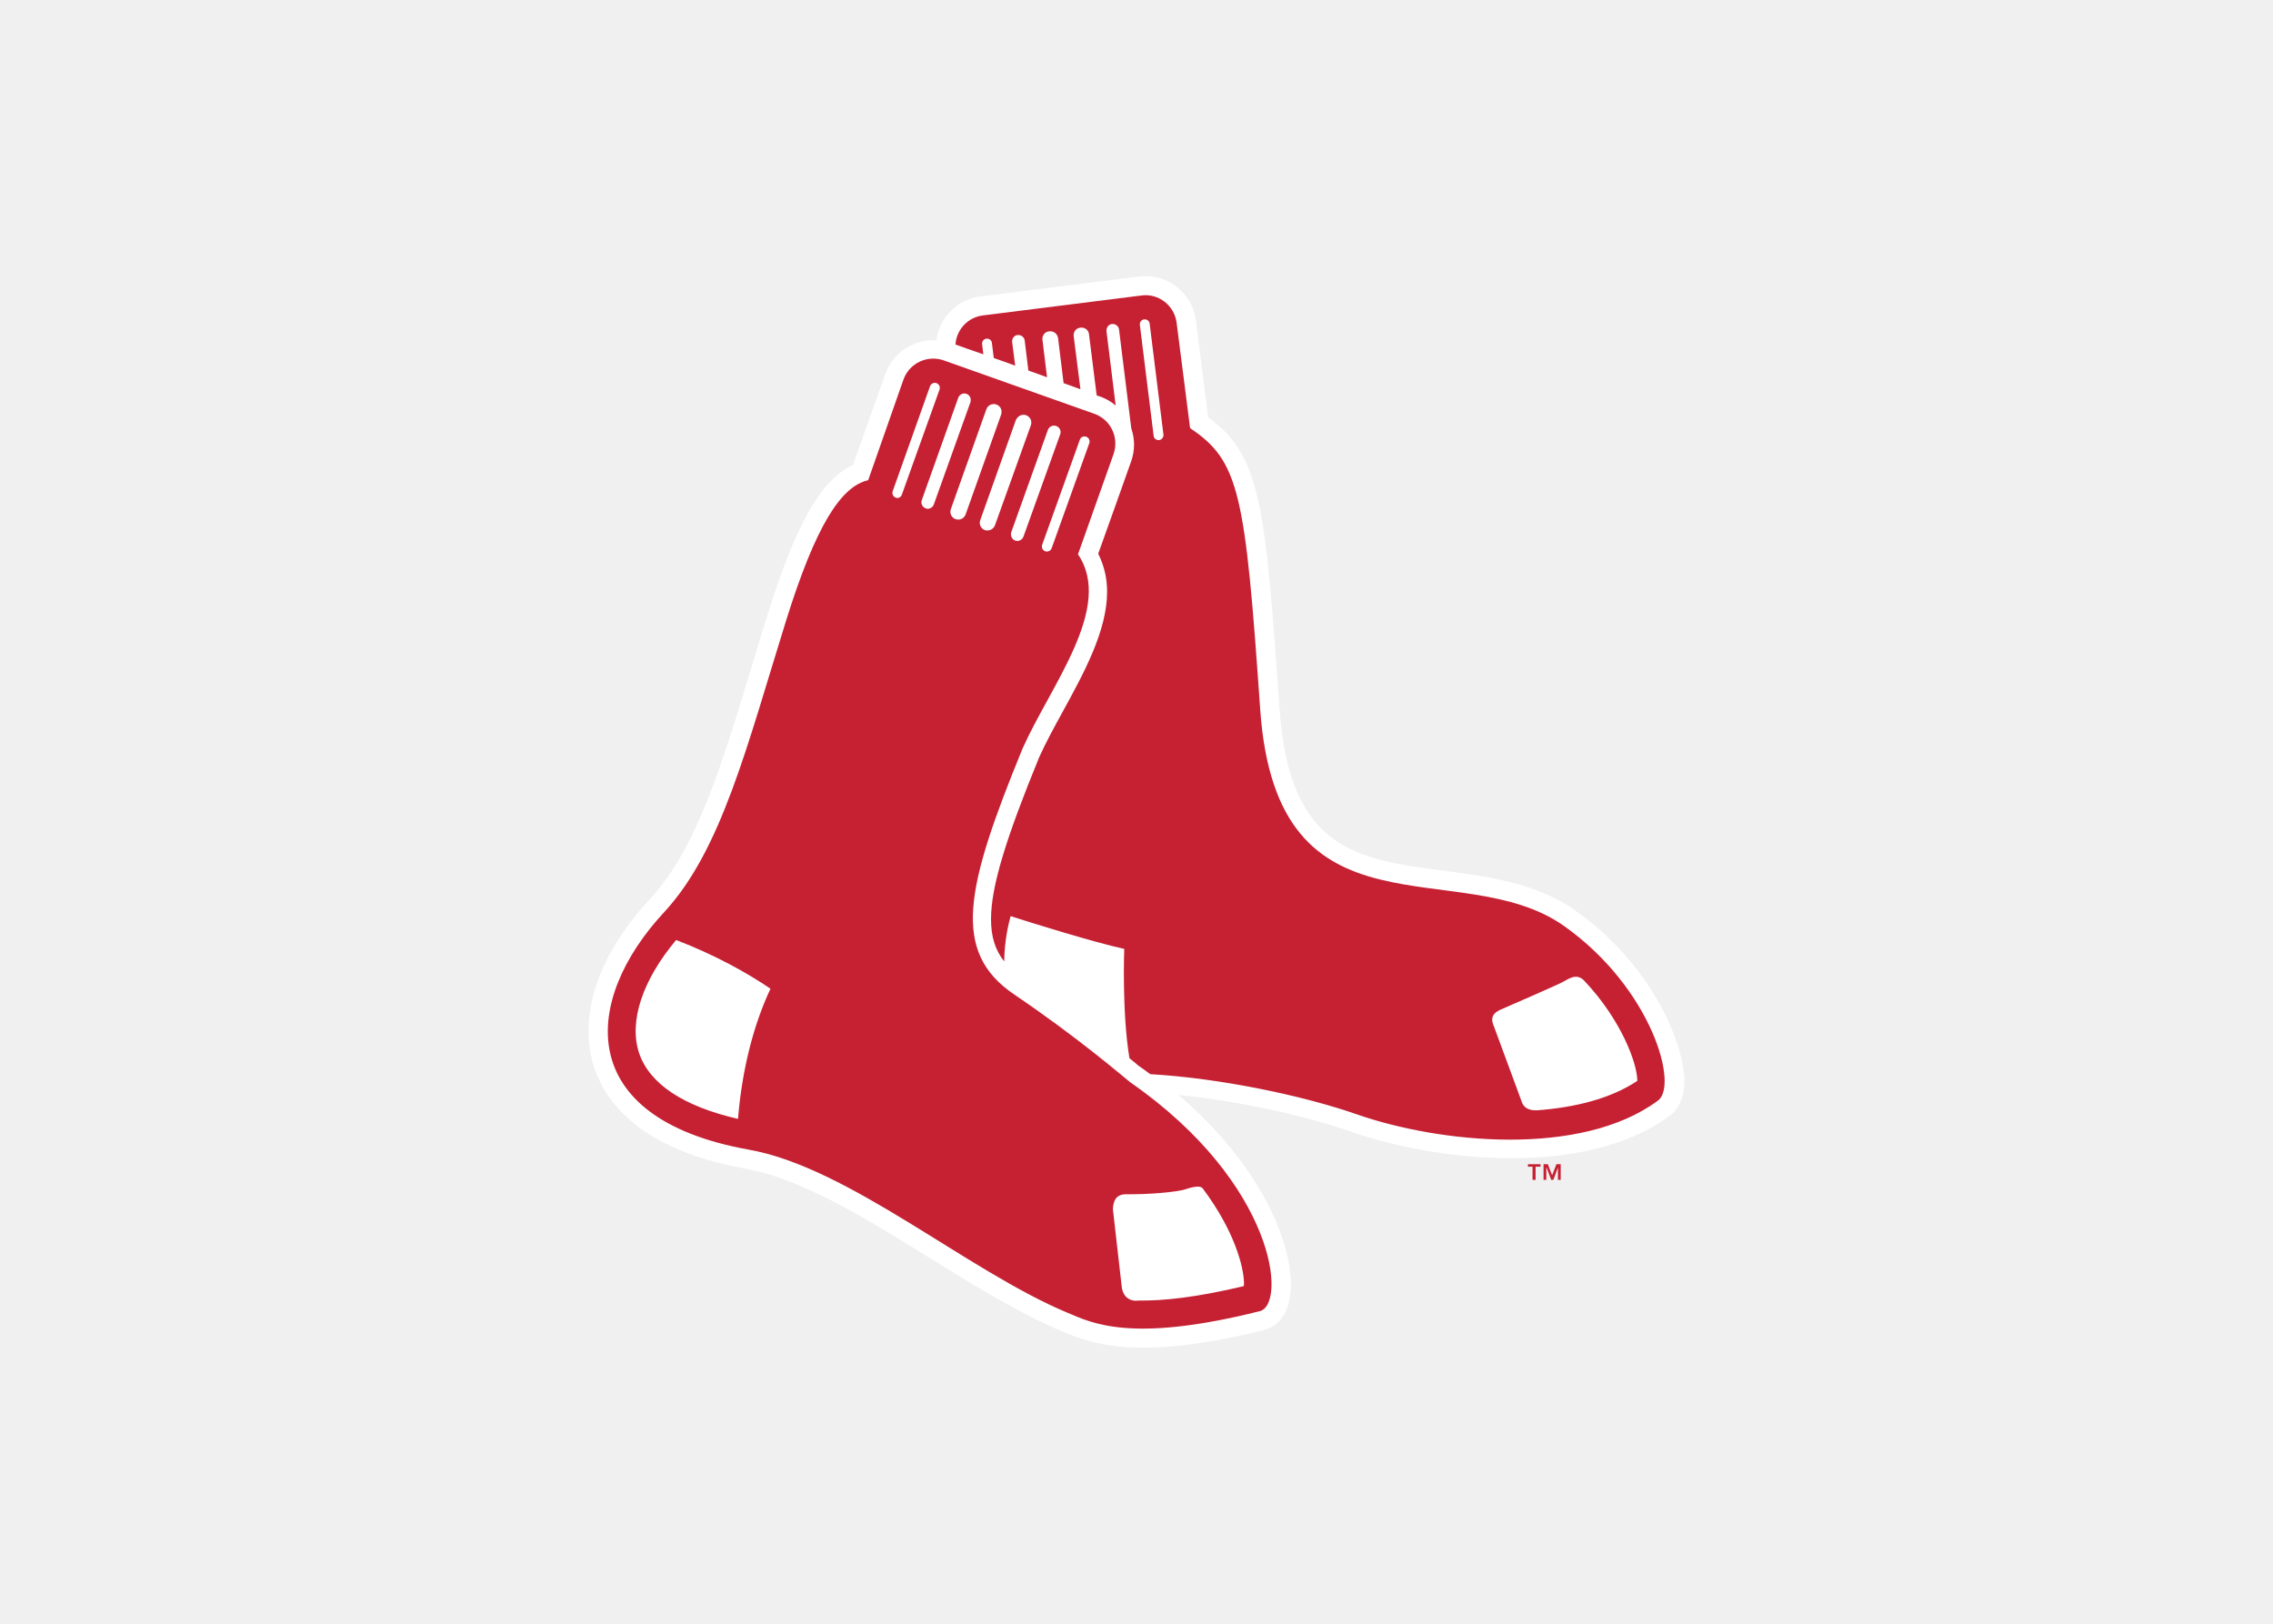
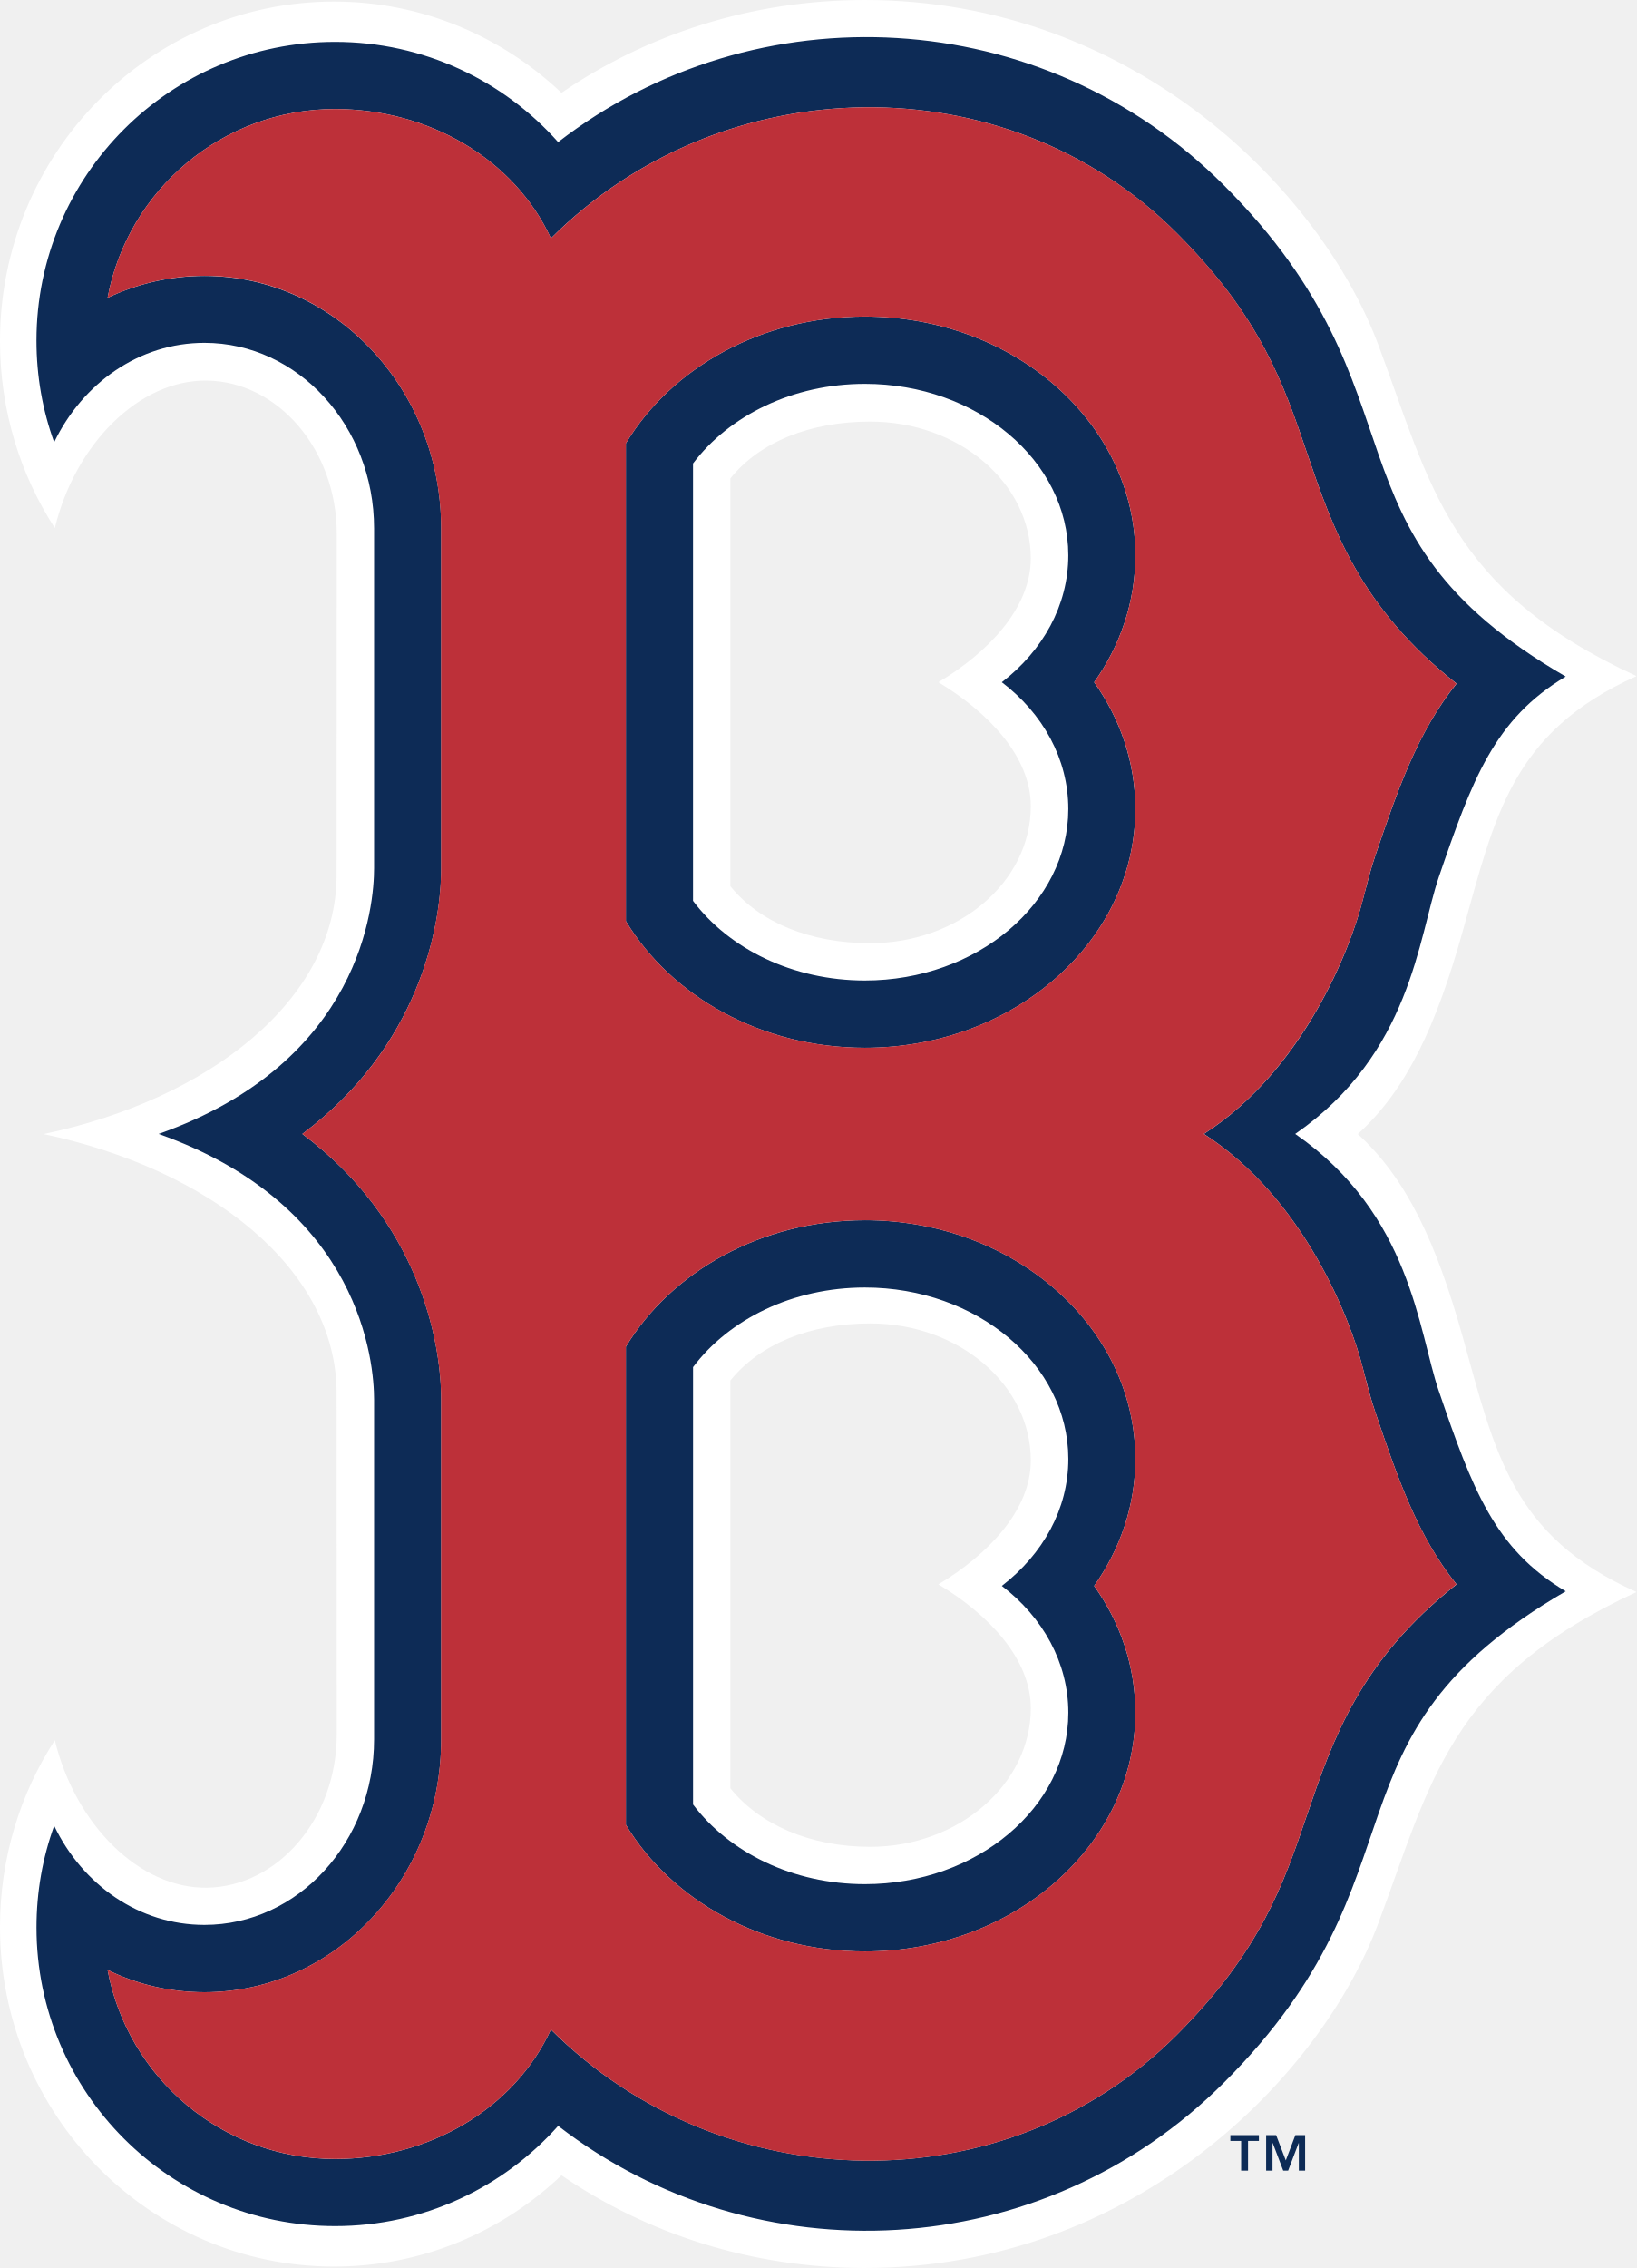
- <svg xmlns="http://www.w3.org/2000/svg" clip-rule="evenodd" fill-rule="evenodd" viewBox="0 0 560 400">
-   <path d="m388.135 224.32c-9.583-6.792-21.129-8.301-32.297-9.81-21.355-2.792-38.183-4.98-40.598-39.919-3.547-50.786-4.754-62.482-17.582-71.764-.453-3.547-3.019-23.846-3.019-23.846-.83-6.866-7.169-11.772-14.035-10.866l-39.014 4.905c-3.32.377-6.263 2.113-8.376 4.754-1.359 1.811-2.264 3.848-2.49 6.037-5.433-.302-10.716 2.943-12.602 8.301 0 0-6.716 18.941-7.999 22.487-7.772 3.471-14.035 14.488-20.978 36.674l-3.924 12.828c-7.622 25.204-13.735 45.126-25.129 57.426-9.81 10.489-15.092 21.959-15.092 32.448 0 3.17.452 6.263 1.433 9.131 2.944 8.754 11.696 20.149 37.052 24.752 13.884 2.414 30.033 12.375 45.578 22.034 10.716 6.641 22.186 13.734 32.524 18.035 6.641 2.792 18.036 7.697 49.805-.302 1.66-.378 5.132-1.811 6.263-7.32.226-1.133.377-2.49.377-3.925 0-10.716-7.47-29.354-27.694-46.634 14.413 1.433 30.637 4.905 42.561 9.055 19.771 6.942 56.898 11.696 78.253-3.774 1.736-1.132 3.698-3.698 3.848-8.376 0-9.735-8.15-29.128-26.864-42.334" fill="#fff" />
-   <path d="m278.415 266.578c-1.886-1.509-12.904-11.017-28.525-21.582-15.62-10.565-11.998-26.336 2.038-60.595 6.866-15.47 22.563-34.788 13.658-47.843l8.754-24.675c1.433-4.075-.679-8.527-4.755-9.961l-37.051-13.131c-4.074-1.433-8.527.679-9.961 4.755l-8.678 24.751c-6.791 1.509-12.979 11.47-20.148 34.335-9.735 31.241-15.998 56.822-30.109 72.065-20.149 21.658-22.412 50.71 20.676 58.482 24.751 4.301 53.955 29.883 78.706 40.221 5.962 2.49 15.62 7.547 47.239-.377 6.866-1.359 4.225-31.392-31.845-56.445zm27.996 50.257c-11.696 2.792-19.846 3.622-25.807 3.547-2.113.302-3.849-.755-4.226-3.245l-2.189-19.242c.076-1.962.679-3.622 3.094-3.698 5.735.075 12.602-.529 14.715-1.208 3.17-1.056 4-.679 4.377-.151 7.773 10.414 10.112 19.319 10.112 23.468 0 .227-.075.378-.075.529zm73.122-30.034v.604h-1.208v3.245h-.755v-3.245h-1.132v-.604h3.094zm2.867 2.717 1.056-2.717h1.056v3.849h-.679v-3.019l-1.132 3.019h-.528l-1.133-3.019h-.075v3.019h-.679v-3.849h1.057l1.056 2.717zm3.018-61.35c-25.581-18.186-70.783 5.207-74.933-53.275-3.698-53.125-5.056-61.274-17.28-69.424l-3.321-25.959c-.529-4.226-4.452-7.32-8.678-6.716l-39.013 4.905c-3.773.452-6.565 3.547-6.792 7.169 1.359.529 3.849 1.358 6.867 2.415l-.302-2.49c-.075-.679.377-1.283 1.056-1.359.679-.075 1.282.378 1.358 1.057l.453 3.698c1.66.603 3.471 1.207 5.282 1.886l-.755-5.811c-.075-.906.528-1.66 1.358-1.736.83-.075 1.66.529 1.736 1.359l.906 7.395c1.585.529 3.094 1.132 4.603 1.66l-1.132-9.206c-.151-1.056.604-2.038 1.66-2.113 1.056-.151 2.037.604 2.188 1.66l1.359 11.093c1.509.528 2.943 1.056 4.151 1.509l-1.66-13.054c-.151-1.056.603-2.038 1.66-2.113 1.056-.151 2.037.604 2.113 1.66l1.886 15.017c.529.226.906.302.906.302 1.434.529 2.717 1.283 3.773 2.189l-2.263-18.338c-.075-.83.528-1.66 1.358-1.736.83-.075 1.66.529 1.736 1.359l3.019 24.374c.452 1.282.679 2.641.679 3.999 0 1.359-.226 2.793-.755 4.226 0 0-6.791 19.167-8.074 22.638 1.509 3.019 2.189 6.113 2.189 9.358 0 9.583-5.659 19.922-10.866 29.429-2.189 4-4.301 7.848-5.886 11.395-7.999 19.545-11.847 31.618-11.847 39.843 0 4.377 1.056 7.622 3.245 10.414.075-5.207 1.056-9.206 1.584-11.168 5.132 1.659 20.375 6.414 27.997 8.074 0 0-.604 15.696 1.282 26.94.906.679 1.66 1.359 2.188 1.811.982.679 1.963 1.359 2.944 2.113 17.205.981 37.655 5.282 50.86 9.885 20.526 7.169 55.163 10.565 74.028-3.245 5.509-3.396-1.208-27.694-22.865-43.088zm-203.594 47.465c-13.432-3.094-21.808-8.603-24.374-16.224-2.566-7.773.83-17.96 9.131-27.845 9.432 3.622 17.356 7.999 23.242 11.998-4.151 8.829-7.018 19.922-7.999 32.071zm221.554-9.357c-6.565 4.377-15.394 6.565-24.751 7.244-2.038.075-3.321-.679-3.774-2.264l-6.791-18.412c-.679-1.509-.755-2.944 1.358-4 0 0 13.885-6.036 15.47-6.866 1.584-.83 3.47-2.34 5.358-.453 9.281 9.81 13.13 20.526 13.13 24.676zm-135.755-158.695c.604.226.981.906.755 1.585l-9.281 25.883c-.227.603-.906.981-1.585.755-.604-.227-.981-.906-.755-1.585l9.281-25.883c.227-.679.906-.981 1.585-.755zm-7.395-2.641c.83.302 1.282 1.208.981 2.038l-9.055 25.204c-.302.829-1.207 1.282-2.037.981-.83-.302-1.208-1.208-.981-2.038l9.055-25.279c.302-.755 1.207-1.207 2.037-.906zm-7.395-2.641c.981.378 1.509 1.434 1.132 2.49l-8.829 24.6c-.377.982-1.433 1.509-2.49 1.208-.981-.378-1.509-1.434-1.132-2.49l8.754-24.6c.452-1.056 1.585-1.585 2.566-1.208zm-17.432 25.582c-.981-.378-1.509-1.434-1.132-2.49l8.754-24.6c.377-.981 1.433-1.509 2.49-1.133.981.378 1.509 1.434 1.132 2.49l-8.754 24.601c-.377.981-1.433 1.509-2.49 1.132zm-7.32-2.641c-.83-.302-1.282-1.207-.981-2.037l8.98-25.204c.302-.83 1.207-1.283 2.037-.982.83.302 1.208 1.208.981 2.038l-9.055 25.279c-.302.755-1.207 1.207-1.962.906zm-7.395-2.641c-.604-.226-.981-.906-.755-1.585l9.206-25.883c.227-.603.906-.981 1.585-.754.604.226.981.906.755 1.584l-9.281 25.883c-.227.679-.906.981-1.509.755zm64.896-14.187c-.679.075-1.282-.377-1.358-1.056l-3.396-27.317c-.075-.679.377-1.283 1.056-1.359.679-.075 1.282.378 1.359 1.056l3.395 27.317c.075.603-.377 1.282-1.056 1.358z" fill="#c62033" />
+ <svg xmlns="http://www.w3.org/2000/svg" viewBox="0 0 129.987 180.091">
+   <path d="M116.173 106.124c-2.08-7.394-4.4-12.49-8.324-16.074 3.922-3.562 6.245-8.667 8.323-16.073 2.565-9.12 3.85-15.815 13.814-20.29-14.946-6.876-16.372-15.25-20.51-26.31C104.915 15.195 90.102 0 68.675 0 59.68 0 51.36 2.74 44.598 7.37 39.858 2.887 33.512.125 26.528.125 11.875.124 0 12.207 0 27.087c0 5.488 1.6 10.595 4.356 14.845C5.97 35.26 11.058 30.142 16.44 30.22c5.62.08 10.303 5.456 10.31 12.162l-.013 27.098c0 9.92-10.14 17.81-23.27 20.57 13.13 2.775 23.27 10.665 23.27 20.573l.012 27.11c-.007 6.695-4.69 12.07-10.31 12.16-5.382.08-10.47-5.05-12.084-11.71C1.6 142.43 0 147.537 0 153.003c0 14.902 11.875 26.974 26.528 26.974 6.983 0 13.33-2.74 18.07-7.247 6.763 4.633 15.08 7.36 24.076 7.36 21.427 0 36.24-15.16 40.805-27.38 4.136-11.022 5.56-19.41 20.508-26.296-9.965-4.452-11.25-11.148-13.815-20.29m-34.295 29.51c0 6.01-5.715 11.014-12.76 11.014-4.76 0-8.77-1.76-11.102-4.645v-32.385c2.333-2.896 6.34-4.53 11.103-4.53 7.043 0 12.758 4.87 12.758 10.888 0 3.945-3.41 7.474-7.338 9.83 3.93 2.355 7.338 5.894 7.338 9.828m0-71.632c0 6.02-5.715 10.89-12.76 10.89-4.76 0-8.77-1.635-11.102-4.52V37.985c2.333-2.897 6.34-4.508 11.103-4.508 7.043 0 12.758 4.858 12.758 10.866 0 3.945-3.41 7.484-7.338 9.828 3.93 2.367 7.338 5.896 7.338 9.83" fill="#FFF" />
+   <path d="M68.697 25.136c-8.223 0-15.364 4.08-18.983 10.066v37.94C53.334 79.13 60.474 83.2 68.697 83.2c11.87 0 21.484-8.5 21.484-18.96 0-3.697-1.194-7.146-3.274-10.066 2.08-2.92 3.275-6.38 3.275-10.077 0-10.47-9.614-18.96-21.483-18.96M84.855 64.24c0 7.496-7.25 13.617-16.158 13.617-5.732 0-10.782-2.514-13.65-6.324V36.803c2.868-3.8 7.918-6.323 13.65-6.323 8.91 0 16.158 6.097 16.158 13.616 0 3.99-2.035 7.574-5.282 10.077 3.247 2.468 5.282 6.075 5.282 10.065" fill="#0D2B56" />
+   <path d="M114.28 110.453c-1.63-4.802-2.193-14.033-11.402-20.413 9.208-6.37 9.773-15.6 11.402-20.39 2.665-7.78 4.424-12.558 10.082-15.928-20.16-11.677-10.426-22.285-27.148-39.012C82.77.27 60.068-.88 44.332 11.283c-4.35-4.892-10.674-7.957-17.72-7.957-13.097 0-23.715 10.618-23.715 23.715 0 2.83.485 5.547 1.404 8.073 2.266-4.69 6.758-7.89 11.937-7.89 7.44 0 13.476 6.616 13.476 14.743V68.95c0 2.83-.946 15.398-17.116 21.09 16.17 5.715 17.116 18.272 17.116 21.1v26.974c0 8.15-6.036 14.733-13.476 14.733-5.18 0-9.67-3.168-11.936-7.868-.918 2.524-1.403 5.252-1.403 8.07 0 13.097 10.618 23.715 23.716 23.715 7.044 0 13.368-3.077 17.72-7.957 15.735 12.15 38.436 11 52.882-3.438 16.722-16.704 6.988-27.323 27.148-39.012-5.658-3.348-7.418-8.128-10.083-15.905m-10.45 33.613c-1.893 5.58-3.696 10.854-10.386 17.54-13.577 13.582-36.098 13.13-49.687-.45-2.913 6.333-9.738 10.28-17.144 10.28-8.985 0-16.486-6.482-18.07-15.015 2.334 1.15 4.954 1.772 7.693 1.772 10.365 0 18.807-9.007 18.807-20.076v-26.973c0-4.678-1.797-14.203-11.03-21.1 9.233-6.91 11.03-16.413 11.03-21.09V41.964c0-11.046-8.442-20.053-18.807-20.053-2.74 0-5.36.63-7.693 1.736 1.584-8.51 9.085-14.99 18.07-14.99 7.406 0 14.23 3.944 17.144 10.267 13.59-13.572 36.11-14.022 49.687-.44 6.69 6.684 8.493 11.95 10.387 17.54 2.052 5.996 4.16 12.174 11.86 18.26-3.117 3.867-4.695 8.51-6.447 13.64-.384 1.104-.676 2.32-1.01 3.573-.935 3.697-4.632 13.437-12.612 18.543 7.98 5.13 11.678 14.846 12.613 18.543.334 1.274.626 2.47 1.01 3.574 1.752 5.14 3.33 9.795 6.446 13.65-7.7 6.096-9.808 12.262-11.86 18.26" fill="#0D2B56" />
+   <path d="M68.697 96.893c-8.223 0-15.364 4.08-18.983 10.043V144.9c3.62 5.985 10.76 10.055 18.983 10.055 11.87 0 21.484-8.5 21.484-18.96 0-3.697-1.194-7.146-3.274-10.066 2.08-2.943 3.275-6.38 3.275-10.078 0-10.47-9.614-18.96-21.483-18.96m16.158 39.103c0 7.507-7.25 13.617-16.158 13.617-5.732 0-10.782-2.525-13.65-6.324v-34.73c2.868-3.808 7.918-6.322 13.65-6.322 8.91 0 16.158 6.098 16.158 13.617 0 3.99-2.035 7.574-5.282 10.077 3.247 2.48 5.282 6.086 5.282 10.065M97.727 170.002h.857v2.356h.547v-2.356h.863v-.462h-2.266M102.13 171.547l-.768-2.007h-.794v2.818h.507v-2.187h.017l.834 2.188h.39l.833-2.187h.016v2.188h.5v-2.818h-.776" fill="#0D2B56" />
+   <path d="M108.238 108.582c-.94-3.697-4.643-13.425-12.618-18.542 7.975-5.118 11.677-14.846 12.618-18.543.322-1.25.62-2.457 1.004-3.574 1.746-5.128 3.342-9.772 6.442-13.64-7.693-6.097-9.802-12.263-11.853-18.26-1.893-5.59-3.696-10.865-10.38-17.54-13.583-13.58-36.11-13.13-49.687.442-2.92-6.323-9.744-10.268-17.15-10.268-8.98 0-16.486 6.48-18.07 14.99 2.334-1.104 4.954-1.747 7.693-1.747 10.365 0 18.8 9.007 18.8 20.064V68.95c0 4.69-1.79 14.19-11.022 21.09 9.232 6.91 11.023 16.423 11.023 21.1v26.974c0 11.07-8.436 20.076-18.8 20.076-2.74 0-5.36-.62-7.694-1.77 1.584 8.532 9.09 15.013 18.07 15.013 7.406 0 14.23-3.945 17.15-10.28 13.577 13.594 36.104 14.033 49.687.45 6.684-6.684 8.487-11.96 10.38-17.54 2.052-5.995 4.16-12.16 11.854-18.26-3.1-3.854-4.695-8.51-6.442-13.65-.384-1.102-.682-2.297-1.004-3.57M90.18 135.994c0 10.46-9.62 18.96-21.483 18.96-8.223 0-15.364-4.07-18.983-10.055v-37.964c3.62-5.963 10.76-10.043 18.983-10.043 11.863 0 21.484 8.488 21.484 18.96 0 3.697-1.194 7.134-3.274 10.077 2.08 2.908 3.275 6.368 3.275 10.065m0-71.757c0 10.46-9.62 18.96-21.483 18.96-8.223 0-15.364-4.07-18.983-10.055v-37.94c3.62-5.987 10.76-10.067 18.983-10.067 11.863 0 21.484 8.488 21.484 18.96 0 3.697-1.194 7.157-3.274 10.077 2.08 2.92 3.275 6.368 3.275 10.065" fill="#BD3039" />
</svg>
